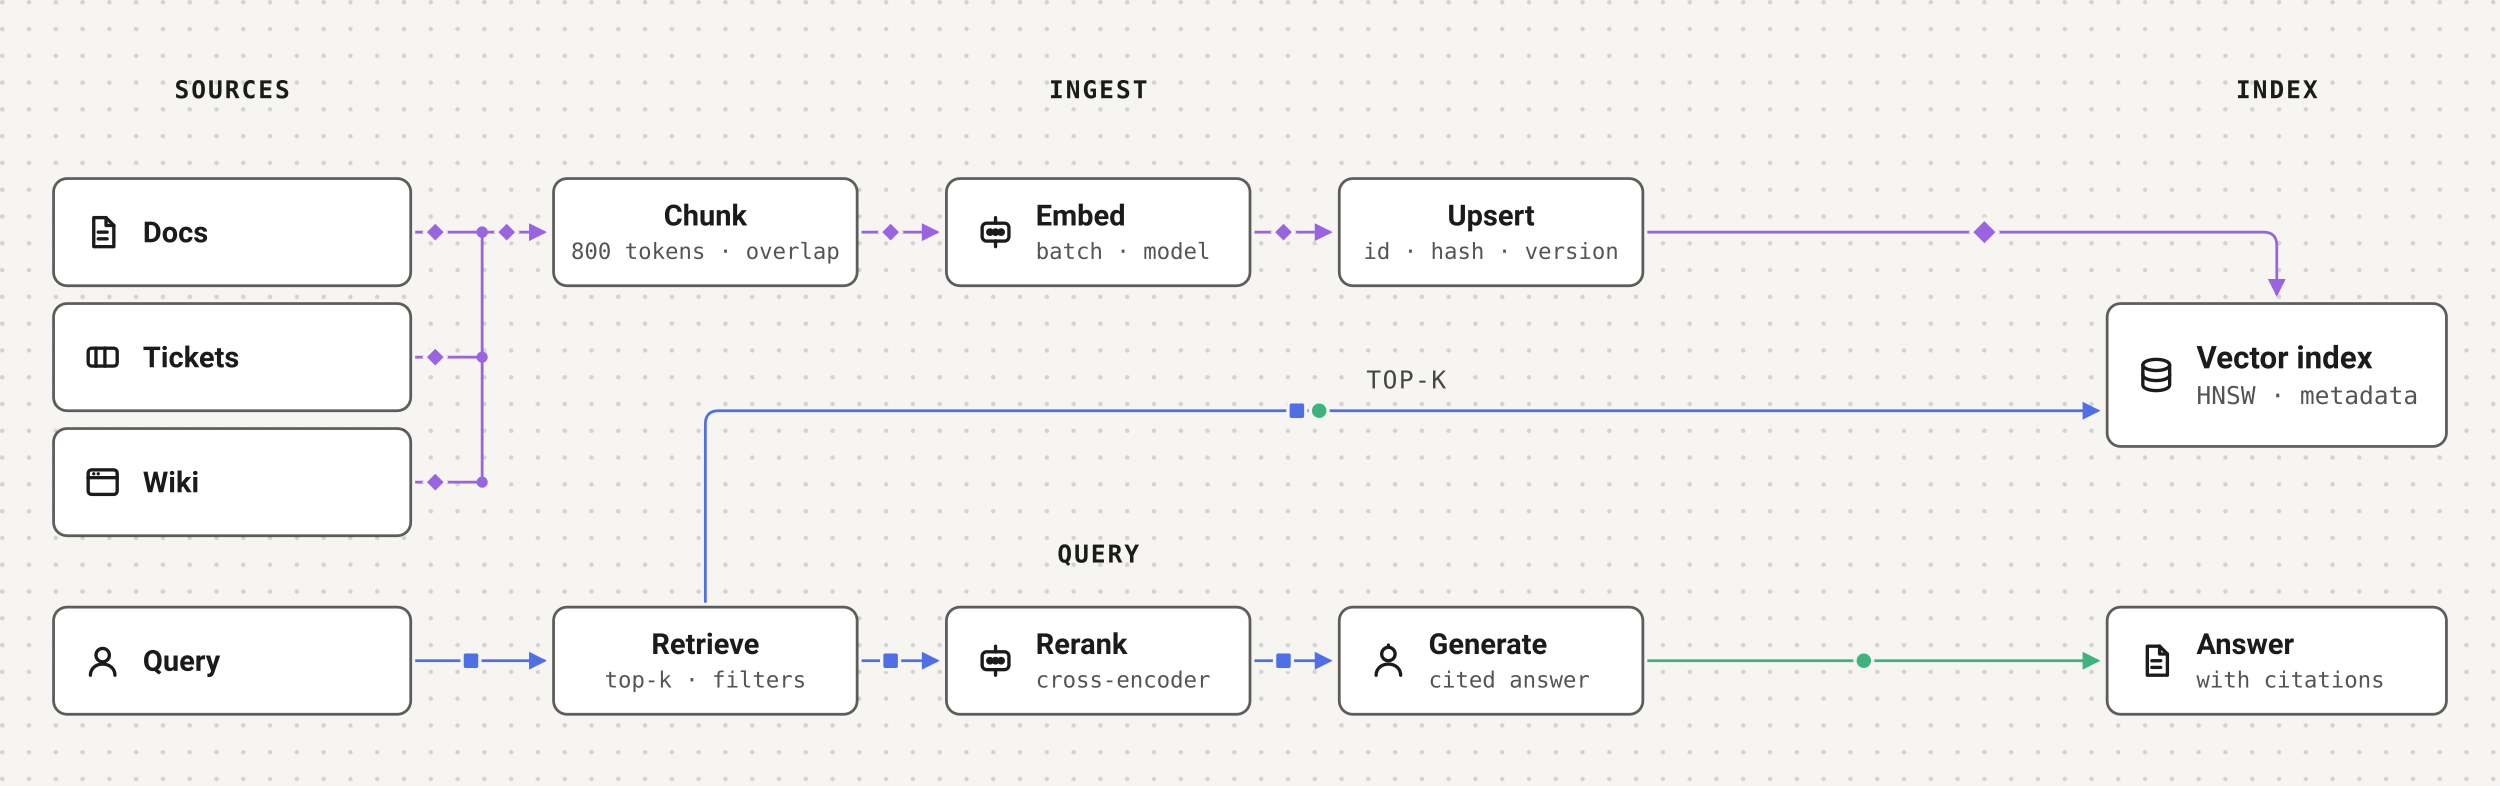
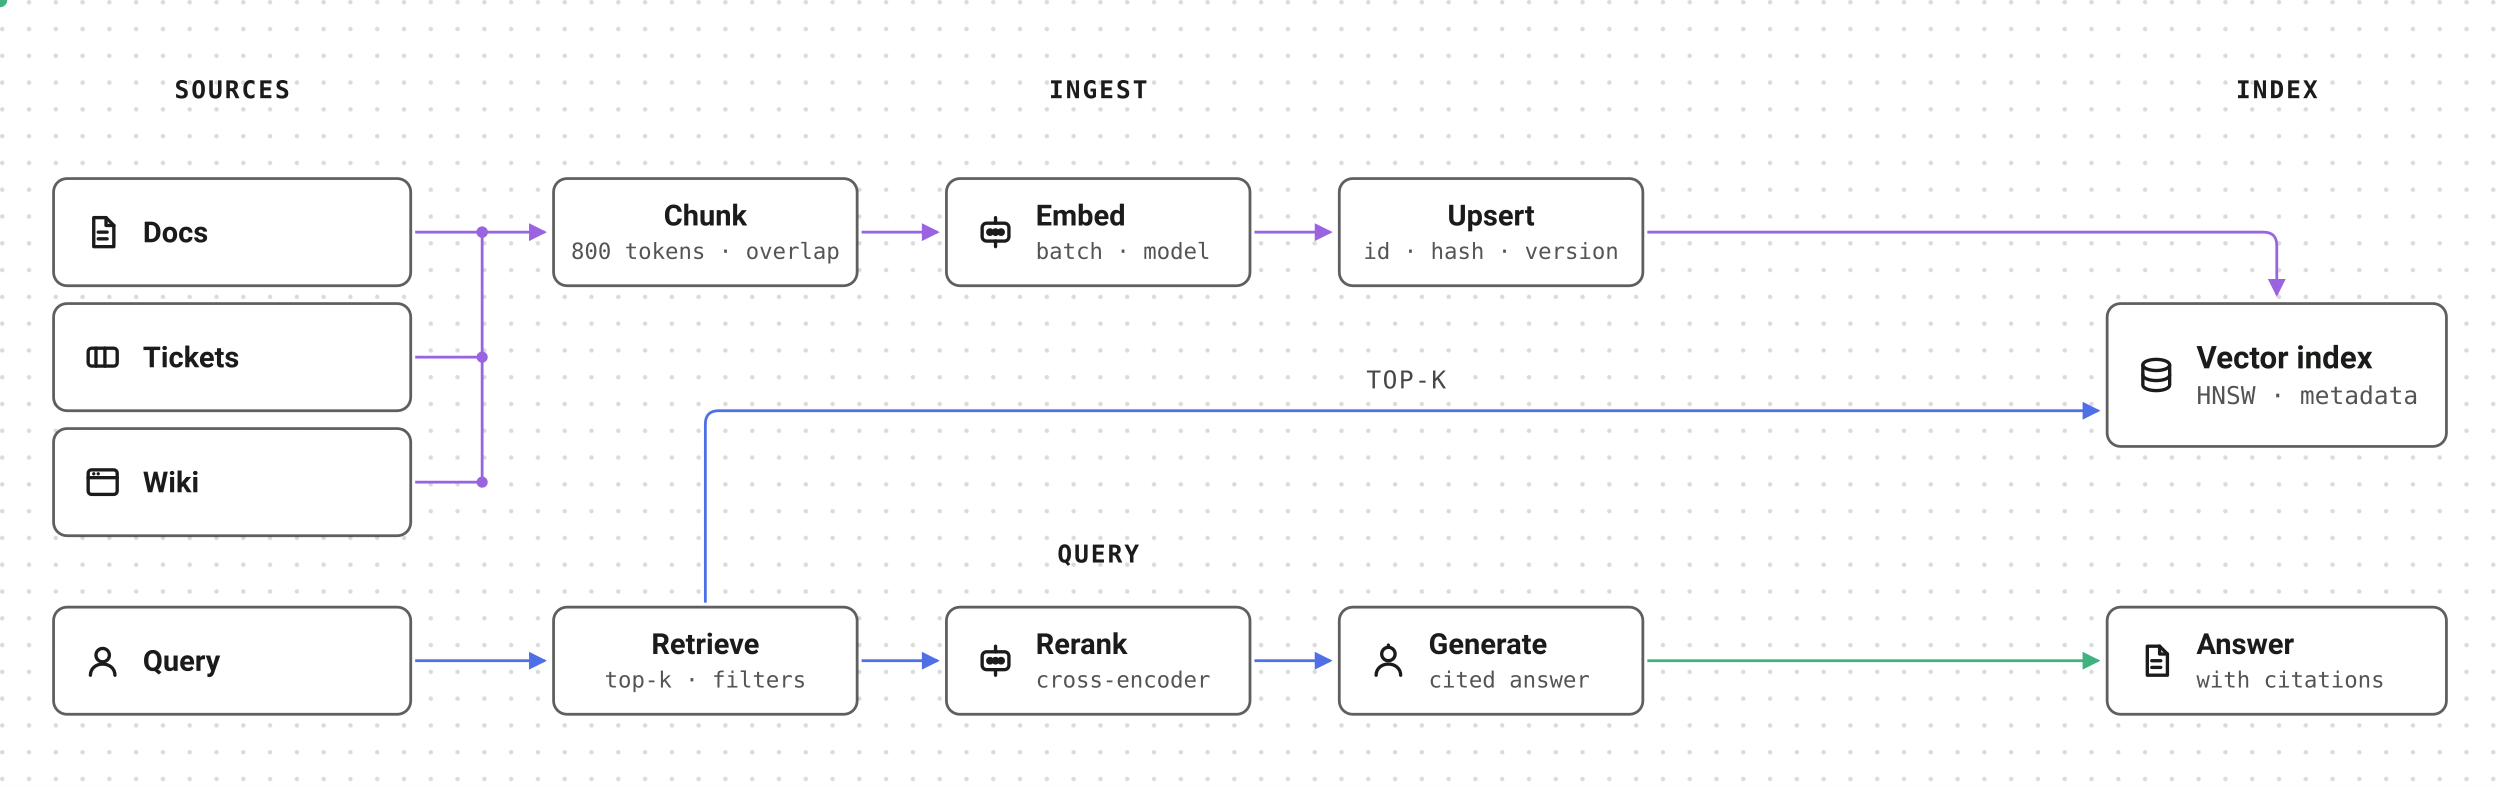
<svg xmlns="http://www.w3.org/2000/svg" viewBox="0 0 1120 352" width="1120" height="352" color="#1a1c1a" font-family="system-ui, -apple-system, 'Segoe UI', Roboto, sans-serif">
  <style>text{user-select:none}</style>
  <defs>
-     <pattern id="dots" width="12" height="12" patternUnits="userSpaceOnUse">
+     <pattern id="uipack-static-dots" width="12" height="12" patternUnits="userSpaceOnUse">
      <circle cx="1" cy="1" r="1" fill="rgba(26, 28, 26, 0.16)" />
    </pattern>
  </defs>
-   <rect width="1120" height="352" fill="#f6f5f1" />
-   <rect width="1120" height="352" fill="url(#dots)" />
-   <defs>
-     <marker id="rag-head" markerWidth="8" markerHeight="8" refX="7" refY="4" orient="auto-start-reverse" markerUnits="userSpaceOnUse">
-       <path d="M0,0 L8,4 L0,8 z" fill="currentColor" />
-     </marker>
-     <marker id="rag-head-accent" markerWidth="8" markerHeight="8" refX="7" refY="4" orient="auto-start-reverse" markerUnits="userSpaceOnUse">
-       <path d="M0,0 L8,4 L0,8 z" fill="#205f49" />
-     </marker>
-     <marker id="rag-head-request" markerWidth="8" markerHeight="8" refX="7" refY="4" orient="auto-start-reverse" markerUnits="userSpaceOnUse">
-       <path d="M0,0 L8,4 L0,8 z" fill="#4f6fe6" />
-     </marker>
-     <marker id="rag-head-response" markerWidth="8" markerHeight="8" refX="7" refY="4" orient="auto-start-reverse" markerUnits="userSpaceOnUse">
-       <path d="M0,0 L8,4 L0,8 z" fill="#3fb27f" />
-     </marker>
-     <marker id="rag-head-change" markerWidth="8" markerHeight="8" refX="7" refY="4" orient="auto-start-reverse" markerUnits="userSpaceOnUse">
-       <path d="M0,0 L8,4 L0,8 z" fill="#9a63e0" />
-     </marker>
-   </defs>
-   <g data-uipack="lane">
-     <text x="104" y="44" text-anchor="middle" font-size="11" font-weight="700" font-family="ui-monospace, Menlo, Consolas, monospace" letter-spacing=".08em" fill="currentColor">SOURCES</text>
-   </g>
-   <g data-uipack="lane">
-     <text x="492" y="44" text-anchor="middle" font-size="11" font-weight="700" font-family="ui-monospace, Menlo, Consolas, monospace" letter-spacing=".08em" fill="currentColor">INGEST</text>
-   </g>
-   <g data-uipack="lane">
-     <text x="1020" y="44" text-anchor="middle" font-size="11" font-weight="700" font-family="ui-monospace, Menlo, Consolas, monospace" letter-spacing=".08em" fill="currentColor">INDEX</text>
-   </g>
-   <g data-uipack="lane">
-     <text x="492" y="252" text-anchor="middle" font-size="11" font-weight="700" font-family="ui-monospace, Menlo, Consolas, monospace" letter-spacing=".08em" fill="currentColor">QUERY</text>
-   </g>
-   <g data-uipack="node" data-flow="ingest">
-     <rect x="24" y="80" width="160" height="48" rx="6" fill="#ffffff" stroke="currentColor" stroke-opacity="0.7" stroke-width="1.25" />
-     <g transform="translate(38, 96)" fill="none" stroke="currentColor" stroke-width="1.5" stroke-linecap="round" stroke-linejoin="round">
-       <path d="M4 1.5h5.5L13 5v9.5H4z" />
-       <path d="M9.5 1.5V5H13M6 8h4M6 11h4" />
-     </g>
-     <text x="64" y="108.55" text-anchor="start" font-size="13" font-weight="600" fill="currentColor">Docs</text>
-   </g>
-   <g data-uipack="node" data-flow="ingest">
-     <rect x="24" y="136" width="160" height="48" rx="6" fill="#ffffff" stroke="currentColor" stroke-opacity="0.7" stroke-width="1.25" />
-     <g transform="translate(38, 152)" fill="none" stroke="currentColor" stroke-width="1.5" stroke-linecap="round" stroke-linejoin="round">
-       <rect x="1.5" y="4" width="13" height="8" rx="1.5" />
-       <path d="M5 4v8M9 4v8" />
-     </g>
-     <text x="64" y="164.55" text-anchor="start" font-size="13" font-weight="600" fill="currentColor">Tickets</text>
-   </g>
-   <g data-uipack="node" data-flow="ingest">
-     <rect x="24" y="192" width="160" height="48" rx="6" fill="#ffffff" stroke="currentColor" stroke-opacity="0.7" stroke-width="1.25" />
-     <g transform="translate(38, 208)" fill="none" stroke="currentColor" stroke-width="1.5" stroke-linecap="round" stroke-linejoin="round">
-       <rect x="1.5" y="2.5" width="13" height="11" rx="1.5" />
-       <path d="M1.5 6h13M4 4.25h.01M6 4.25h.01" />
-     </g>
-     <text x="64" y="220.55" text-anchor="start" font-size="13" font-weight="600" fill="currentColor">Wiki</text>
-   </g>
-   <g data-uipack="bus" data-kind="change">
-     <path data-uipack="connector" data-kind="change" d="M216,104 L216,216" fill="none" stroke="#9a63e0" stroke-opacity="1" stroke-width="1.25" />
-     <path data-uipack="connector" data-flow="ingest" data-kind="change" d="M216,104 L186,104" fill="none" stroke="#9a63e0" stroke-opacity="1" stroke-width="1.25" />
-     <path data-uipack="connector" data-flow="ingest" data-kind="change" d="M216,160 L186,160" fill="none" stroke="#9a63e0" stroke-opacity="1" stroke-width="1.25" />
-     <path data-uipack="connector" data-flow="ingest" data-kind="change" d="M216,216 L186,216" fill="none" stroke="#9a63e0" stroke-opacity="1" stroke-width="1.25" />
-     <path data-uipack="connector" data-flow="ingest" data-kind="change" d="M216,104 L244,104" fill="none" stroke="#9a63e0" stroke-opacity="1" stroke-width="1.25" marker-end="url(#rag-head-change)" />
-     <circle data-uipack="junction" cx="216" cy="104" r="2.5" fill="#9a63e0" fill-opacity="1" />
-     <circle data-uipack="junction" cx="216" cy="160" r="2.5" fill="#9a63e0" fill-opacity="1" />
-     <circle data-uipack="junction" cx="216" cy="216" r="2.5" fill="#9a63e0" fill-opacity="1" />
-     <circle data-uipack="junction" cx="216" cy="104" r="2.5" fill="#9a63e0" fill-opacity="1" />
-   </g>
-   <g data-uipack="packet" data-static="true" data-flow="ingest" data-kind="change">
-     <path d="M195,99.2 L199.8,104 L195,108.8 L190.2,104 Z" fill="#9a63e0" stroke="#f6f5f1" stroke-width="1.5" />
-   </g>
-   <g data-uipack="packet" data-static="true" data-flow="ingest" data-kind="change">
-     <path d="M195,155.2 L199.8,160 L195,164.8 L190.2,160 Z" fill="#9a63e0" stroke="#f6f5f1" stroke-width="1.5" />
-   </g>
-   <g data-uipack="packet" data-static="true" data-flow="ingest" data-kind="change">
-     <path d="M195,211.2 L199.8,216 L195,220.8 L190.2,216 Z" fill="#9a63e0" stroke="#f6f5f1" stroke-width="1.5" />
-   </g>
-   <g data-uipack="packet" data-static="true" data-flow="ingest" data-kind="change">
-     <path d="M227,99.2 L231.8,104 L227,108.8 L222.2,104 Z" fill="#9a63e0" stroke="#f6f5f1" stroke-width="1.5" />
-   </g>
-   <g data-uipack="node" data-flow="ingest">
-     <rect x="248" y="80" width="136" height="48" rx="6" fill="#ffffff" stroke="currentColor" stroke-opacity="0.7" stroke-width="1.25" />
-     <text x="316" y="101" text-anchor="middle" font-size="13" font-weight="600" fill="currentColor">Chunk</text>
-     <text x="316" y="116" text-anchor="middle" font-size="10" font-family="ui-monospace, Menlo, Consolas, monospace" fill="currentColor" fill-opacity="0.75">800 tokens · overlap</text>
-   </g>
-   <g data-uipack="node" data-flow="ingest">
-     <rect x="424" y="80" width="136" height="48" rx="6" fill="#ffffff" stroke="currentColor" stroke-opacity="0.7" stroke-width="1.25" />
-     <g transform="translate(438, 96)" fill="none" stroke="currentColor" stroke-width="1.5" stroke-linecap="round" stroke-linejoin="round">
-       <rect x="2" y="4" width="12" height="8" rx="2" />
-       <circle cx="5.5" cy="8" r="1" fill="currentColor" />
-       <circle cx="8" cy="8" r="1" fill="currentColor" />
-       <circle cx="10.5" cy="8" r="1" fill="currentColor" />
-       <path d="M8 1.5V4M8 12v2.5" />
-     </g>
-     <text x="464" y="101" text-anchor="start" font-size="13" font-weight="600" fill="currentColor">Embed</text>
-     <text x="464" y="116" text-anchor="start" font-size="10" font-family="ui-monospace, Menlo, Consolas, monospace" fill="currentColor" fill-opacity="0.75">batch · model</text>
-   </g>
-   <g data-uipack="node" data-flow="ingest">
-     <rect x="600" y="80" width="136" height="48" rx="6" fill="#ffffff" stroke="currentColor" stroke-opacity="0.7" stroke-width="1.25" />
-     <text x="668" y="101" text-anchor="middle" font-size="13" font-weight="600" fill="currentColor">Upsert</text>
-     <text x="668" y="116" text-anchor="middle" font-size="10" font-family="ui-monospace, Menlo, Consolas, monospace" fill="currentColor" fill-opacity="0.75">id · hash · version</text>
-   </g>
-   <g>
-     <path data-uipack="connector" data-flow="ingest" data-kind="change" d="M386,104 L420,104" fill="none" stroke="#9a63e0" stroke-opacity="1" stroke-width="1.25" marker-end="url(#rag-head-change)" />
-     <g data-uipack="packet" data-static="true" data-flow="ingest" data-kind="change">
-       <path d="M399,99.2 L403.8,104 L399,108.8 L394.2,104 Z" fill="#9a63e0" stroke="#f6f5f1" stroke-width="1.5" />
-     </g>
-   </g>
-   <g>
-     <path data-uipack="connector" data-flow="ingest" data-kind="change" d="M562,104 L596,104" fill="none" stroke="#9a63e0" stroke-opacity="1" stroke-width="1.25" marker-end="url(#rag-head-change)" />
-     <g data-uipack="packet" data-static="true" data-flow="ingest" data-kind="change">
-       <path d="M575,99.2 L579.8,104 L575,108.8 L570.2,104 Z" fill="#9a63e0" stroke="#f6f5f1" stroke-width="1.5" />
-     </g>
-   </g>
-   <path data-uipack="connector" data-flow="ingest" data-kind="change" d="M738,104 L1014,104 Q1020,104 1020,110 L1020,132" fill="none" stroke="#9a63e0" stroke-opacity="1" stroke-width="1.25" marker-end="url(#rag-head-change)" />
-   <g data-uipack="packet" data-static="true" data-flow="ingest" data-kind="change">
-     <path d="M889,98 L895,104 L889,110 L883,104 Z" fill="#9a63e0" stroke="#f6f5f1" stroke-width="1.5" />
-   </g>
-   <g data-uipack="node" data-flow="ingest query">
-     <rect x="944" y="136" width="152" height="64" rx="6" fill="#ffffff" stroke="currentColor" stroke-opacity="0.7" stroke-width="1.25" />
-     <g transform="translate(958, 160)" fill="none" stroke="currentColor" stroke-width="1.5" stroke-linecap="round" stroke-linejoin="round">
-       <ellipse cx="8" cy="3.5" rx="6" ry="2.5" />
-       <path d="M2 3.5v9c0 1.4 2.7 2.5 6 2.5s6-1.1 6-2.5v-9" />
-       <path d="M2 8c0 1.4 2.7 2.5 6 2.5s6-1.1 6-2.5" />
-     </g>
-     <text x="984" y="165" text-anchor="start" font-size="14" font-weight="600" fill="currentColor">Vector index</text>
-     <text x="984" y="181" text-anchor="start" font-size="11" font-family="ui-monospace, Menlo, Consolas, monospace" fill="currentColor" fill-opacity="0.75">HNSW · metadata</text>
-   </g>
-   <g data-uipack="node" data-flow="query">
-     <rect x="24" y="272" width="160" height="48" rx="6" fill="#ffffff" stroke="currentColor" stroke-opacity="0.7" stroke-width="1.25" />
-     <g transform="translate(38, 288)" fill="none" stroke="currentColor" stroke-width="1.5" stroke-linecap="round" stroke-linejoin="round">
-       <circle cx="8" cy="5.5" r="3" />
-       <path d="M2.5 14.5c0-3 2.5-5 5.5-5s5.5 2 5.5 5" />
-     </g>
-     <text x="64" y="300.55" text-anchor="start" font-size="13" font-weight="600" fill="currentColor">Query</text>
-   </g>
-   <path data-uipack="connector" data-flow="query" data-kind="request" d="M186,296 L244,296" fill="none" stroke="#4f6fe6" stroke-opacity="1" stroke-width="1.25" marker-end="url(#rag-head-request)" />
-   <g data-uipack="packet" data-static="true" data-flow="query" data-kind="request">
-     <rect x="207" y="292" width="8" height="8" rx="1.5" fill="#4f6fe6" stroke="#f6f5f1" stroke-width="1.5" />
-   </g>
-   <g data-uipack="node" data-flow="query">
-     <rect x="248" y="272" width="136" height="48" rx="6" fill="#ffffff" stroke="currentColor" stroke-opacity="0.7" stroke-width="1.25" />
-     <text x="316" y="293" text-anchor="middle" font-size="13" font-weight="600" fill="currentColor">Retrieve</text>
-     <text x="316" y="308" text-anchor="middle" font-size="10" font-family="ui-monospace, Menlo, Consolas, monospace" fill="currentColor" fill-opacity="0.75">top-k · filters</text>
-   </g>
-   <g data-uipack="node" data-flow="query">
-     <rect x="424" y="272" width="136" height="48" rx="6" fill="#ffffff" stroke="currentColor" stroke-opacity="0.7" stroke-width="1.25" />
-     <g transform="translate(438, 288)" fill="none" stroke="currentColor" stroke-width="1.5" stroke-linecap="round" stroke-linejoin="round">
-       <rect x="2" y="4" width="12" height="8" rx="2" />
-       <circle cx="5.5" cy="8" r="1" fill="currentColor" />
-       <circle cx="8" cy="8" r="1" fill="currentColor" />
-       <circle cx="10.5" cy="8" r="1" fill="currentColor" />
-       <path d="M8 1.5V4M8 12v2.5" />
-     </g>
-     <text x="464" y="293" text-anchor="start" font-size="13" font-weight="600" fill="currentColor">Rerank</text>
-     <text x="464" y="308" text-anchor="start" font-size="10" font-family="ui-monospace, Menlo, Consolas, monospace" fill="currentColor" fill-opacity="0.75">cross-encoder</text>
-   </g>
-   <g data-uipack="node" data-flow="query">
-     <rect x="600" y="272" width="136" height="48" rx="6" fill="#ffffff" stroke="currentColor" stroke-opacity="0.7" stroke-width="1.25" />
-     <g transform="translate(614, 288)" fill="none" stroke="currentColor" stroke-width="1.5" stroke-linecap="round" stroke-linejoin="round">
-       <circle cx="8" cy="5" r="3" />
-       <path d="M2.5 14.5c0-3 2.5-5 5.5-5s5.5 2 5.5 5" />
-       <path d="M8 1v1" />
-     </g>
-     <text x="640" y="293" text-anchor="start" font-size="13" font-weight="600" fill="currentColor">Generate</text>
-     <text x="640" y="308" text-anchor="start" font-size="10" font-family="ui-monospace, Menlo, Consolas, monospace" fill="currentColor" fill-opacity="0.75">cited answer</text>
-   </g>
-   <g>
-     <path data-uipack="connector" data-flow="query" data-kind="request" d="M386,296 L420,296" fill="none" stroke="#4f6fe6" stroke-opacity="1" stroke-width="1.25" marker-end="url(#rag-head-request)" />
-     <g data-uipack="packet" data-static="true" data-flow="query" data-kind="request">
-       <rect x="395" y="292" width="8" height="8" rx="1.5" fill="#4f6fe6" stroke="#f6f5f1" stroke-width="1.5" />
-     </g>
-   </g>
-   <g>
-     <path data-uipack="connector" data-flow="query" data-kind="request" d="M562,296 L596,296" fill="none" stroke="#4f6fe6" stroke-opacity="1" stroke-width="1.25" marker-end="url(#rag-head-request)" />
-     <g data-uipack="packet" data-static="true" data-flow="query" data-kind="request">
-       <rect x="571" y="292" width="8" height="8" rx="1.5" fill="#4f6fe6" stroke="#f6f5f1" stroke-width="1.5" />
-     </g>
-   </g>
-   <path data-uipack="connector" data-flow="query" data-kind="request" d="M316,270 L316,190 Q316,184 322,184 L940,184" fill="none" stroke="#4f6fe6" stroke-opacity="1" stroke-width="1.25" marker-end="url(#rag-head-request)" />
-   <g data-uipack="packet" data-static="true" data-flow="query" data-kind="request">
-     <rect x="577" y="180" width="8" height="8" rx="1.5" fill="#4f6fe6" stroke="#f6f5f1" stroke-width="1.5" />
-   </g>
-   <g data-uipack="packet" data-static="true" data-flow="query" data-kind="response">
-     <circle cx="591" cy="184" r="4" fill="#3fb27f" stroke="#f6f5f1" stroke-width="1.5" />
-   </g>
-   <g data-uipack="label">
-     <rect x="608.95" y="164" width="42.1" height="16" fill="#f6f5f1" />
-     <text x="630" y="174" text-anchor="middle" font-size="11" font-family="ui-monospace, Menlo, Consolas, monospace" letter-spacing=".06em" fill="currentColor" fill-opacity="0.8">TOP-K</text>
-   </g>
-   <path data-uipack="connector" data-flow="query" data-kind="response" d="M738,296 L940,296" fill="none" stroke="#3fb27f" stroke-opacity="1" stroke-width="1.25" marker-end="url(#rag-head-response)" />
-   <g data-uipack="packet" data-static="true" data-flow="query" data-kind="response">
-     <circle cx="835" cy="296" r="4" fill="#3fb27f" stroke="#f6f5f1" stroke-width="1.5" />
-   </g>
-   <g data-uipack="node" data-flow="query">
-     <rect x="944" y="272" width="152" height="48" rx="6" fill="#ffffff" stroke="currentColor" stroke-opacity="0.7" stroke-width="1.25" />
-     <g transform="translate(958, 288)" fill="none" stroke="currentColor" stroke-width="1.5" stroke-linecap="round" stroke-linejoin="round">
-       <path d="M4 1.5h5.5L13 5v9.5H4z" />
-       <path d="M9.5 1.5V5H13M6 8h4M6 11h4" />
-     </g>
-     <text x="984" y="293" text-anchor="start" font-size="13" font-weight="600" fill="currentColor">Answer</text>
-     <text x="984" y="308" text-anchor="start" font-size="10" font-family="ui-monospace, Menlo, Consolas, monospace" fill="currentColor" fill-opacity="0.75">with citations</text>
+   <rect x="0" y="0" width="1120" height="352" fill="#ffffff" />
+   <rect x="0" y="0" width="1120" height="352" fill="url(#uipack-static-dots)" />
+   <g transform="translate(0,0)">
+     <defs>
+       <marker id="rag-head" markerWidth="8" markerHeight="8" refX="7" refY="4" orient="auto-start-reverse" markerUnits="userSpaceOnUse">
+         <path d="M0,0 L8,4 L0,8 z" fill="currentColor" />
+       </marker>
+       <marker id="rag-head-accent" markerWidth="8" markerHeight="8" refX="7" refY="4" orient="auto-start-reverse" markerUnits="userSpaceOnUse">
+         <path d="M0,0 L8,4 L0,8 z" fill="#205f49" />
+       </marker>
+       <marker id="rag-head-request" markerWidth="8" markerHeight="8" refX="7" refY="4" orient="auto-start-reverse" markerUnits="userSpaceOnUse">
+         <path d="M0,0 L8,4 L0,8 z" fill="#4f6fe6" />
+       </marker>
+       <marker id="rag-head-response" markerWidth="8" markerHeight="8" refX="7" refY="4" orient="auto-start-reverse" markerUnits="userSpaceOnUse">
+         <path d="M0,0 L8,4 L0,8 z" fill="#3fb27f" />
+       </marker>
+       <marker id="rag-head-change" markerWidth="8" markerHeight="8" refX="7" refY="4" orient="auto-start-reverse" markerUnits="userSpaceOnUse">
+         <path d="M0,0 L8,4 L0,8 z" fill="#9a63e0" />
+       </marker>
+     </defs>
+     <g data-uipack="lane">
+       <text x="104" y="44" text-anchor="middle" font-size="11" font-weight="700" font-family="ui-monospace, 'SFMono-Regular', Menlo, Consolas, monospace" letter-spacing=".08em" fill="currentColor">SOURCES</text>
+     </g>
+     <g data-uipack="lane">
+       <text x="492" y="44" text-anchor="middle" font-size="11" font-weight="700" font-family="ui-monospace, 'SFMono-Regular', Menlo, Consolas, monospace" letter-spacing=".08em" fill="currentColor">INGEST</text>
+     </g>
+     <g data-uipack="lane">
+       <text x="1020" y="44" text-anchor="middle" font-size="11" font-weight="700" font-family="ui-monospace, 'SFMono-Regular', Menlo, Consolas, monospace" letter-spacing=".08em" fill="currentColor">INDEX</text>
+     </g>
+     <g data-uipack="lane">
+       <text x="492" y="252" text-anchor="middle" font-size="11" font-weight="700" font-family="ui-monospace, 'SFMono-Regular', Menlo, Consolas, monospace" letter-spacing=".08em" fill="currentColor">QUERY</text>
+     </g>
+     <g data-uipack="node" data-flow="ingest">
+       <rect x="24" y="80" width="160" height="48" rx="6" fill="#ffffff" stroke="currentColor" stroke-opacity="0.7" stroke-width="1.25" />
+       <g transform="translate(38, 96)" fill="none" stroke="currentColor" stroke-width="1.5" stroke-linecap="round" stroke-linejoin="round">
+         <path d="M4 1.5h5.5L13 5v9.5H4z" />
+         <path d="M9.5 1.5V5H13M6 8h4M6 11h4" />
+       </g>
+       <text x="64" y="108.55" text-anchor="start" font-size="13" font-weight="600" fill="currentColor">Docs</text>
+     </g>
+     <g data-uipack="node" data-flow="ingest">
+       <rect x="24" y="136" width="160" height="48" rx="6" fill="#ffffff" stroke="currentColor" stroke-opacity="0.7" stroke-width="1.25" />
+       <g transform="translate(38, 152)" fill="none" stroke="currentColor" stroke-width="1.5" stroke-linecap="round" stroke-linejoin="round">
+         <rect x="1.5" y="4" width="13" height="8" rx="1.5" />
+         <path d="M5 4v8M9 4v8" />
+       </g>
+       <text x="64" y="164.55" text-anchor="start" font-size="13" font-weight="600" fill="currentColor">Tickets</text>
+     </g>
+     <g data-uipack="node" data-flow="ingest">
+       <rect x="24" y="192" width="160" height="48" rx="6" fill="#ffffff" stroke="currentColor" stroke-opacity="0.7" stroke-width="1.25" />
+       <g transform="translate(38, 208)" fill="none" stroke="currentColor" stroke-width="1.5" stroke-linecap="round" stroke-linejoin="round">
+         <rect x="1.5" y="2.5" width="13" height="11" rx="1.5" />
+         <path d="M1.5 6h13M4 4.25h.01M6 4.25h.01" />
+       </g>
+       <text x="64" y="220.55" text-anchor="start" font-size="13" font-weight="600" fill="currentColor">Wiki</text>
+     </g>
+     <g data-uipack="bus" data-kind="change">
+       <path data-uipack="connector" data-kind="change" d="M216,104 L216,216" fill="none" stroke="#9a63e0" stroke-opacity="1" stroke-width="1.25" />
+       <path data-uipack="connector" data-flow="ingest" data-kind="change" d="M216,104 L186,104" fill="none" stroke="#9a63e0" stroke-opacity="1" stroke-width="1.25" />
+       <path data-uipack="connector" data-flow="ingest" data-kind="change" d="M216,160 L186,160" fill="none" stroke="#9a63e0" stroke-opacity="1" stroke-width="1.25" />
+       <path data-uipack="connector" data-flow="ingest" data-kind="change" d="M216,216 L186,216" fill="none" stroke="#9a63e0" stroke-opacity="1" stroke-width="1.25" />
+       <path data-uipack="connector" data-flow="ingest" data-kind="change" d="M216,104 L244,104" fill="none" stroke="#9a63e0" stroke-opacity="1" stroke-width="1.25" marker-end="url(#rag-head-change)" />
+       <circle data-uipack="junction" cx="216" cy="104" r="2.5" fill="#9a63e0" fill-opacity="1" />
+       <circle data-uipack="junction" cx="216" cy="160" r="2.5" fill="#9a63e0" fill-opacity="1" />
+       <circle data-uipack="junction" cx="216" cy="216" r="2.5" fill="#9a63e0" fill-opacity="1" />
+       <circle data-uipack="junction" cx="216" cy="104" r="2.5" fill="#9a63e0" fill-opacity="1" />
+     </g>
+     <g data-uipack="packet" data-flow="ingest" data-kind="change">
+       <path d="M0,-4.8 L4.8,0 L0,4.8 L-4.8,0 Z" fill="#9a63e0" stroke="#ffffff" stroke-width="1.5" />
+       <animateMotion dur="1.4s" begin="0s" repeatCount="indefinite" path="M186,104 L204,104" calcMode="linear" />
+     </g>
+     <g data-uipack="packet" data-flow="ingest" data-kind="change">
+       <path d="M0,-4.8 L4.8,0 L0,4.8 L-4.8,0 Z" fill="#9a63e0" stroke="#ffffff" stroke-width="1.5" />
+       <animateMotion dur="1.4s" begin="-0.5s" repeatCount="indefinite" path="M186,160 L204,160" calcMode="linear" />
+     </g>
+     <g data-uipack="packet" data-flow="ingest" data-kind="change">
+       <path d="M0,-4.8 L4.8,0 L0,4.8 L-4.8,0 Z" fill="#9a63e0" stroke="#ffffff" stroke-width="1.5" />
+       <animateMotion dur="1.4s" begin="-1s" repeatCount="indefinite" path="M186,216 L204,216" calcMode="linear" />
+     </g>
+     <g data-uipack="packet" data-flow="ingest" data-kind="change">
+       <path d="M0,-4.8 L4.8,0 L0,4.8 L-4.8,0 Z" fill="#9a63e0" stroke="#ffffff" stroke-width="1.5" />
+       <animateMotion dur="1.2s" begin="0s" repeatCount="indefinite" path="M218,104 L236,104" calcMode="linear" />
+     </g>
+     <g data-uipack="node" data-flow="ingest">
+       <rect x="248" y="80" width="136" height="48" rx="6" fill="#ffffff" stroke="currentColor" stroke-opacity="0.7" stroke-width="1.25" />
+       <text x="316" y="101" text-anchor="middle" font-size="13" font-weight="600" fill="currentColor">Chunk</text>
+       <text x="316" y="116" text-anchor="middle" font-size="10" font-family="ui-monospace, 'SFMono-Regular', Menlo, Consolas, monospace" fill="currentColor" fill-opacity="0.75">800 tokens · overlap</text>
+     </g>
+     <g data-uipack="node" data-flow="ingest">
+       <rect x="424" y="80" width="136" height="48" rx="6" fill="#ffffff" stroke="currentColor" stroke-opacity="0.7" stroke-width="1.25" />
+       <g transform="translate(438, 96)" fill="none" stroke="currentColor" stroke-width="1.5" stroke-linecap="round" stroke-linejoin="round">
+         <rect x="2" y="4" width="12" height="8" rx="2" />
+         <circle cx="5.5" cy="8" r="1" fill="currentColor" />
+         <circle cx="8" cy="8" r="1" fill="currentColor" />
+         <circle cx="10.5" cy="8" r="1" fill="currentColor" />
+         <path d="M8 1.5V4M8 12v2.5" />
+       </g>
+       <text x="464" y="101" text-anchor="start" font-size="13" font-weight="600" fill="currentColor">Embed</text>
+       <text x="464" y="116" text-anchor="start" font-size="10" font-family="ui-monospace, 'SFMono-Regular', Menlo, Consolas, monospace" fill="currentColor" fill-opacity="0.75">batch · model</text>
+     </g>
+     <g data-uipack="node" data-flow="ingest">
+       <rect x="600" y="80" width="136" height="48" rx="6" fill="#ffffff" stroke="currentColor" stroke-opacity="0.7" stroke-width="1.25" />
+       <text x="668" y="101" text-anchor="middle" font-size="13" font-weight="600" fill="currentColor">Upsert</text>
+       <text x="668" y="116" text-anchor="middle" font-size="10" font-family="ui-monospace, 'SFMono-Regular', Menlo, Consolas, monospace" fill="currentColor" fill-opacity="0.75">id · hash · version</text>
+     </g>
+     <g>
+       <path data-uipack="connector" data-flow="ingest" data-kind="change" d="M386,104 L420,104" fill="none" stroke="#9a63e0" stroke-opacity="1" stroke-width="1.25" marker-end="url(#rag-head-change)" />
+       <g data-uipack="packet" data-flow="ingest" data-kind="change">
+         <path d="M0,-4.8 L4.8,0 L0,4.8 L-4.8,0 Z" fill="#9a63e0" stroke="#ffffff" stroke-width="1.5" />
+         <animateMotion dur="1.2s" begin="0s" repeatCount="indefinite" path="M386,104 L412,104" calcMode="linear" />
+       </g>
+     </g>
+     <g>
+       <path data-uipack="connector" data-flow="ingest" data-kind="change" d="M562,104 L596,104" fill="none" stroke="#9a63e0" stroke-opacity="1" stroke-width="1.25" marker-end="url(#rag-head-change)" />
+       <g data-uipack="packet" data-flow="ingest" data-kind="change">
+         <path d="M0,-4.8 L4.8,0 L0,4.8 L-4.8,0 Z" fill="#9a63e0" stroke="#ffffff" stroke-width="1.5" />
+         <animateMotion dur="1.2s" begin="-0.4s" repeatCount="indefinite" path="M562,104 L588,104" calcMode="linear" />
+       </g>
+     </g>
+     <path data-uipack="connector" data-flow="ingest" data-kind="change" d="M738,104 L1014,104 Q1020,104 1020,110 L1020,132" fill="none" stroke="#9a63e0" stroke-opacity="1" stroke-width="1.25" marker-end="url(#rag-head-change)" />
+     <g data-uipack="packet" data-flow="ingest" data-kind="change">
+       <path d="M0,-6 L6,0 L0,6 L-6,0 Z" fill="#9a63e0" stroke="#ffffff" stroke-width="1.5" />
+       <animateMotion dur="2s" begin="0s" repeatCount="indefinite" path="M738,104 L1014,104 Q1020,104 1020,110 L1020,124" calcMode="linear" />
+     </g>
+     <g data-uipack="node" data-flow="ingest query">
+       <rect x="944" y="136" width="152" height="64" rx="6" fill="#ffffff" stroke="currentColor" stroke-opacity="0.7" stroke-width="1.25" />
+       <g transform="translate(958, 160)" fill="none" stroke="currentColor" stroke-width="1.5" stroke-linecap="round" stroke-linejoin="round">
+         <ellipse cx="8" cy="3.5" rx="6" ry="2.5" />
+         <path d="M2 3.5v9c0 1.4 2.7 2.5 6 2.5s6-1.1 6-2.5v-9" />
+         <path d="M2 8c0 1.4 2.7 2.5 6 2.5s6-1.1 6-2.5" />
+       </g>
+       <text x="984" y="165" text-anchor="start" font-size="14" font-weight="600" fill="currentColor">Vector index</text>
+       <text x="984" y="181" text-anchor="start" font-size="11" font-family="ui-monospace, 'SFMono-Regular', Menlo, Consolas, monospace" fill="currentColor" fill-opacity="0.75">HNSW · metadata</text>
+     </g>
+     <g data-uipack="node" data-flow="query">
+       <rect x="24" y="272" width="160" height="48" rx="6" fill="#ffffff" stroke="currentColor" stroke-opacity="0.7" stroke-width="1.25" />
+       <g transform="translate(38, 288)" fill="none" stroke="currentColor" stroke-width="1.5" stroke-linecap="round" stroke-linejoin="round">
+         <circle cx="8" cy="5.5" r="3" />
+         <path d="M2.5 14.5c0-3 2.5-5 5.5-5s5.5 2 5.5 5" />
+       </g>
+       <text x="64" y="300.55" text-anchor="start" font-size="13" font-weight="600" fill="currentColor">Query</text>
+     </g>
+     <path data-uipack="connector" data-flow="query" data-kind="request" d="M186,296 L244,296" fill="none" stroke="#4f6fe6" stroke-opacity="1" stroke-width="1.25" marker-end="url(#rag-head-request)" />
+     <g data-uipack="packet" data-flow="query" data-kind="request">
+       <rect x="-4" y="-4" width="8" height="8" rx="1.5" fill="#4f6fe6" stroke="#ffffff" stroke-width="1.5" />
+       <animateMotion dur="1.2s" begin="0s" repeatCount="indefinite" path="M186,296 L236,296" calcMode="linear" />
+     </g>
+     <g data-uipack="node" data-flow="query">
+       <rect x="248" y="272" width="136" height="48" rx="6" fill="#ffffff" stroke="currentColor" stroke-opacity="0.7" stroke-width="1.25" />
+       <text x="316" y="293" text-anchor="middle" font-size="13" font-weight="600" fill="currentColor">Retrieve</text>
+       <text x="316" y="308" text-anchor="middle" font-size="10" font-family="ui-monospace, 'SFMono-Regular', Menlo, Consolas, monospace" fill="currentColor" fill-opacity="0.75">top-k · filters</text>
+     </g>
+     <g data-uipack="node" data-flow="query">
+       <rect x="424" y="272" width="136" height="48" rx="6" fill="#ffffff" stroke="currentColor" stroke-opacity="0.7" stroke-width="1.25" />
+       <g transform="translate(438, 288)" fill="none" stroke="currentColor" stroke-width="1.5" stroke-linecap="round" stroke-linejoin="round">
+         <rect x="2" y="4" width="12" height="8" rx="2" />
+         <circle cx="5.5" cy="8" r="1" fill="currentColor" />
+         <circle cx="8" cy="8" r="1" fill="currentColor" />
+         <circle cx="10.5" cy="8" r="1" fill="currentColor" />
+         <path d="M8 1.5V4M8 12v2.5" />
+       </g>
+       <text x="464" y="293" text-anchor="start" font-size="13" font-weight="600" fill="currentColor">Rerank</text>
+       <text x="464" y="308" text-anchor="start" font-size="10" font-family="ui-monospace, 'SFMono-Regular', Menlo, Consolas, monospace" fill="currentColor" fill-opacity="0.75">cross-encoder</text>
+     </g>
+     <g data-uipack="node" data-flow="query">
+       <rect x="600" y="272" width="136" height="48" rx="6" fill="#ffffff" stroke="currentColor" stroke-opacity="0.7" stroke-width="1.25" />
+       <g transform="translate(614, 288)" fill="none" stroke="currentColor" stroke-width="1.5" stroke-linecap="round" stroke-linejoin="round">
+         <circle cx="8" cy="5" r="3" />
+         <path d="M2.5 14.5c0-3 2.5-5 5.5-5s5.5 2 5.5 5" />
+         <path d="M8 1v1" />
+       </g>
+       <text x="640" y="293" text-anchor="start" font-size="13" font-weight="600" fill="currentColor">Generate</text>
+       <text x="640" y="308" text-anchor="start" font-size="10" font-family="ui-monospace, 'SFMono-Regular', Menlo, Consolas, monospace" fill="currentColor" fill-opacity="0.75">cited answer</text>
+     </g>
+     <g>
+       <path data-uipack="connector" data-flow="query" data-kind="request" d="M386,296 L420,296" fill="none" stroke="#4f6fe6" stroke-opacity="1" stroke-width="1.25" marker-end="url(#rag-head-request)" />
+       <g data-uipack="packet" data-flow="query" data-kind="request">
+         <rect x="-4" y="-4" width="8" height="8" rx="1.5" fill="#4f6fe6" stroke="#ffffff" stroke-width="1.5" />
+         <animateMotion dur="1.2s" begin="0s" repeatCount="indefinite" path="M386,296 L412,296" calcMode="linear" />
+       </g>
+     </g>
+     <g>
+       <path data-uipack="connector" data-flow="query" data-kind="request" d="M562,296 L596,296" fill="none" stroke="#4f6fe6" stroke-opacity="1" stroke-width="1.25" marker-end="url(#rag-head-request)" />
+       <g data-uipack="packet" data-flow="query" data-kind="request">
+         <rect x="-4" y="-4" width="8" height="8" rx="1.5" fill="#4f6fe6" stroke="#ffffff" stroke-width="1.5" />
+         <animateMotion dur="1.2s" begin="-0.4s" repeatCount="indefinite" path="M562,296 L588,296" calcMode="linear" />
+       </g>
+     </g>
+     <path data-uipack="connector" data-flow="query" data-kind="request" d="M316,270 L316,190 Q316,184 322,184 L940,184" fill="none" stroke="#4f6fe6" stroke-opacity="1" stroke-width="1.25" marker-end="url(#rag-head-request)" />
+     <g data-uipack="packet" data-flow="query" data-kind="request">
+       <rect x="-4" y="-4" width="8" height="8" rx="1.5" fill="#4f6fe6" stroke="#ffffff" stroke-width="1.5" />
+       <animateMotion dur="1.8s" begin="0s" repeatCount="indefinite" path="M316,270 L316,190 Q316,184 322,184 L932,184" calcMode="linear" />
+     </g>
+     <g data-uipack="packet" data-flow="query" data-kind="response">
+       <circle cx="0" cy="0" r="4" fill="#3fb27f" stroke="#ffffff" stroke-width="1.5" />
+       <animateMotion dur="1.8s" begin="-0.9s" repeatCount="indefinite" path="M942,184 L322,184 Q316,184 316,190 L316,260" calcMode="linear" />
+     </g>
+     <g data-uipack="label">
+       <rect x="608.95" y="164" width="42.1" height="16" fill="#ffffff" />
+       <text x="630" y="174" text-anchor="middle" font-size="11" font-family="ui-monospace, 'SFMono-Regular', Menlo, Consolas, monospace" letter-spacing=".06em" fill="currentColor" fill-opacity="0.8">TOP-K</text>
+     </g>
+     <path data-uipack="connector" data-flow="query" data-kind="response" d="M738,296 L940,296" fill="none" stroke="#3fb27f" stroke-opacity="1" stroke-width="1.25" marker-end="url(#rag-head-response)" />
+     <g data-uipack="packet" data-flow="query" data-kind="response">
+       <circle cx="0" cy="0" r="4" fill="#3fb27f" stroke="#ffffff" stroke-width="1.5" />
+       <animateMotion dur="1.4s" begin="0s" repeatCount="indefinite" path="M738,296 L932,296" calcMode="linear" />
+     </g>
+     <g data-uipack="node" data-flow="query">
+       <rect x="944" y="272" width="152" height="48" rx="6" fill="#ffffff" stroke="currentColor" stroke-opacity="0.7" stroke-width="1.25" />
+       <g transform="translate(958, 288)" fill="none" stroke="currentColor" stroke-width="1.5" stroke-linecap="round" stroke-linejoin="round">
+         <path d="M4 1.5h5.5L13 5v9.5H4z" />
+         <path d="M9.5 1.5V5H13M6 8h4M6 11h4" />
+       </g>
+       <text x="984" y="293" text-anchor="start" font-size="13" font-weight="600" fill="currentColor">Answer</text>
+       <text x="984" y="308" text-anchor="start" font-size="10" font-family="ui-monospace, 'SFMono-Regular', Menlo, Consolas, monospace" fill="currentColor" fill-opacity="0.75">with citations</text>
+     </g>
  </g>
</svg>
